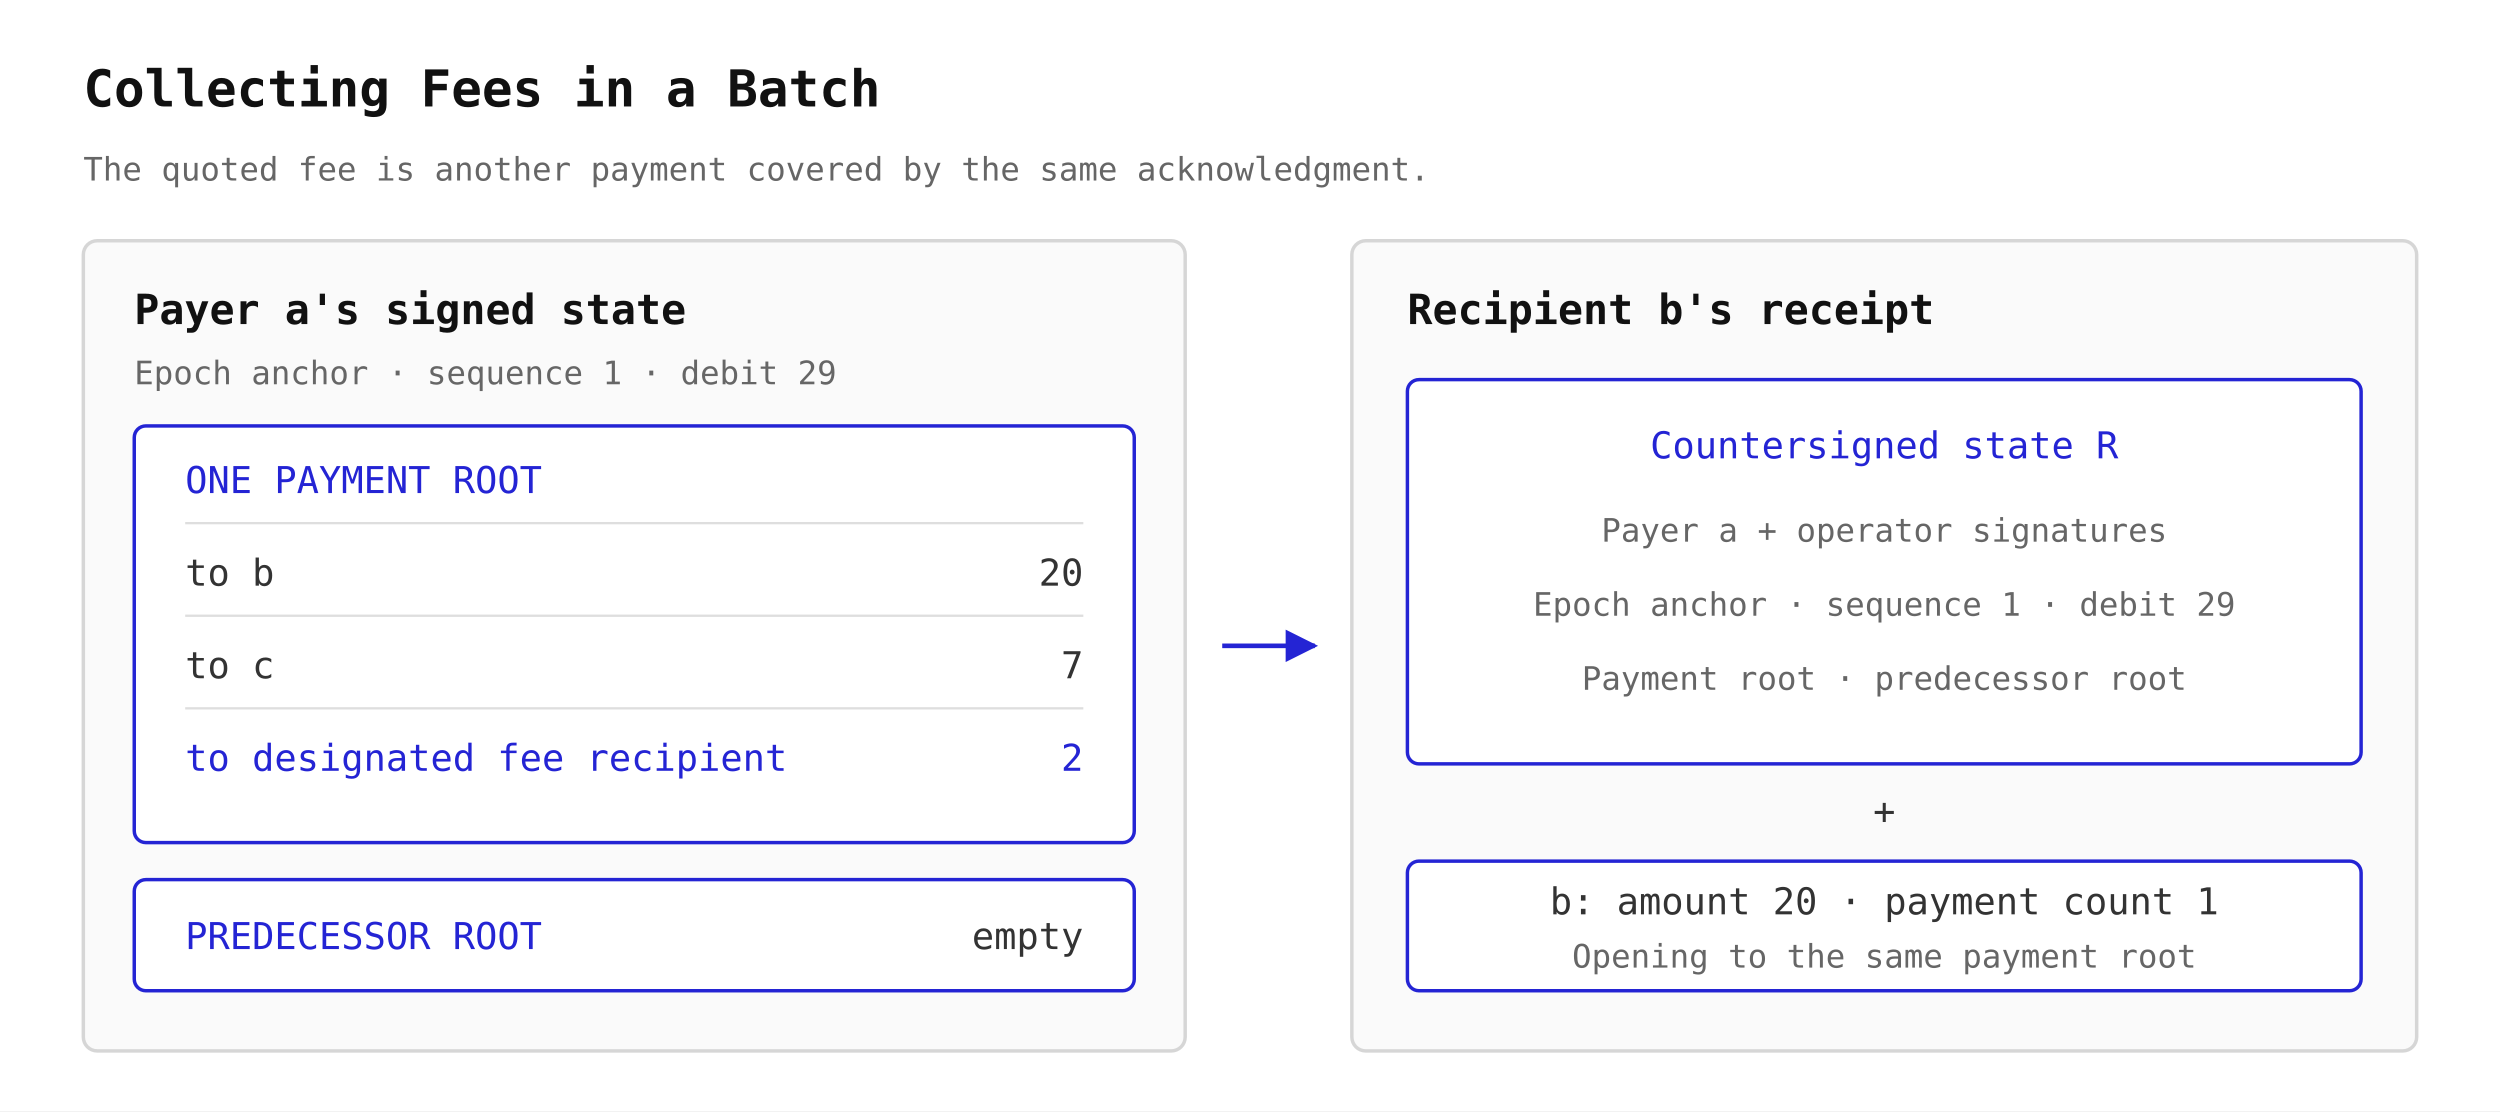
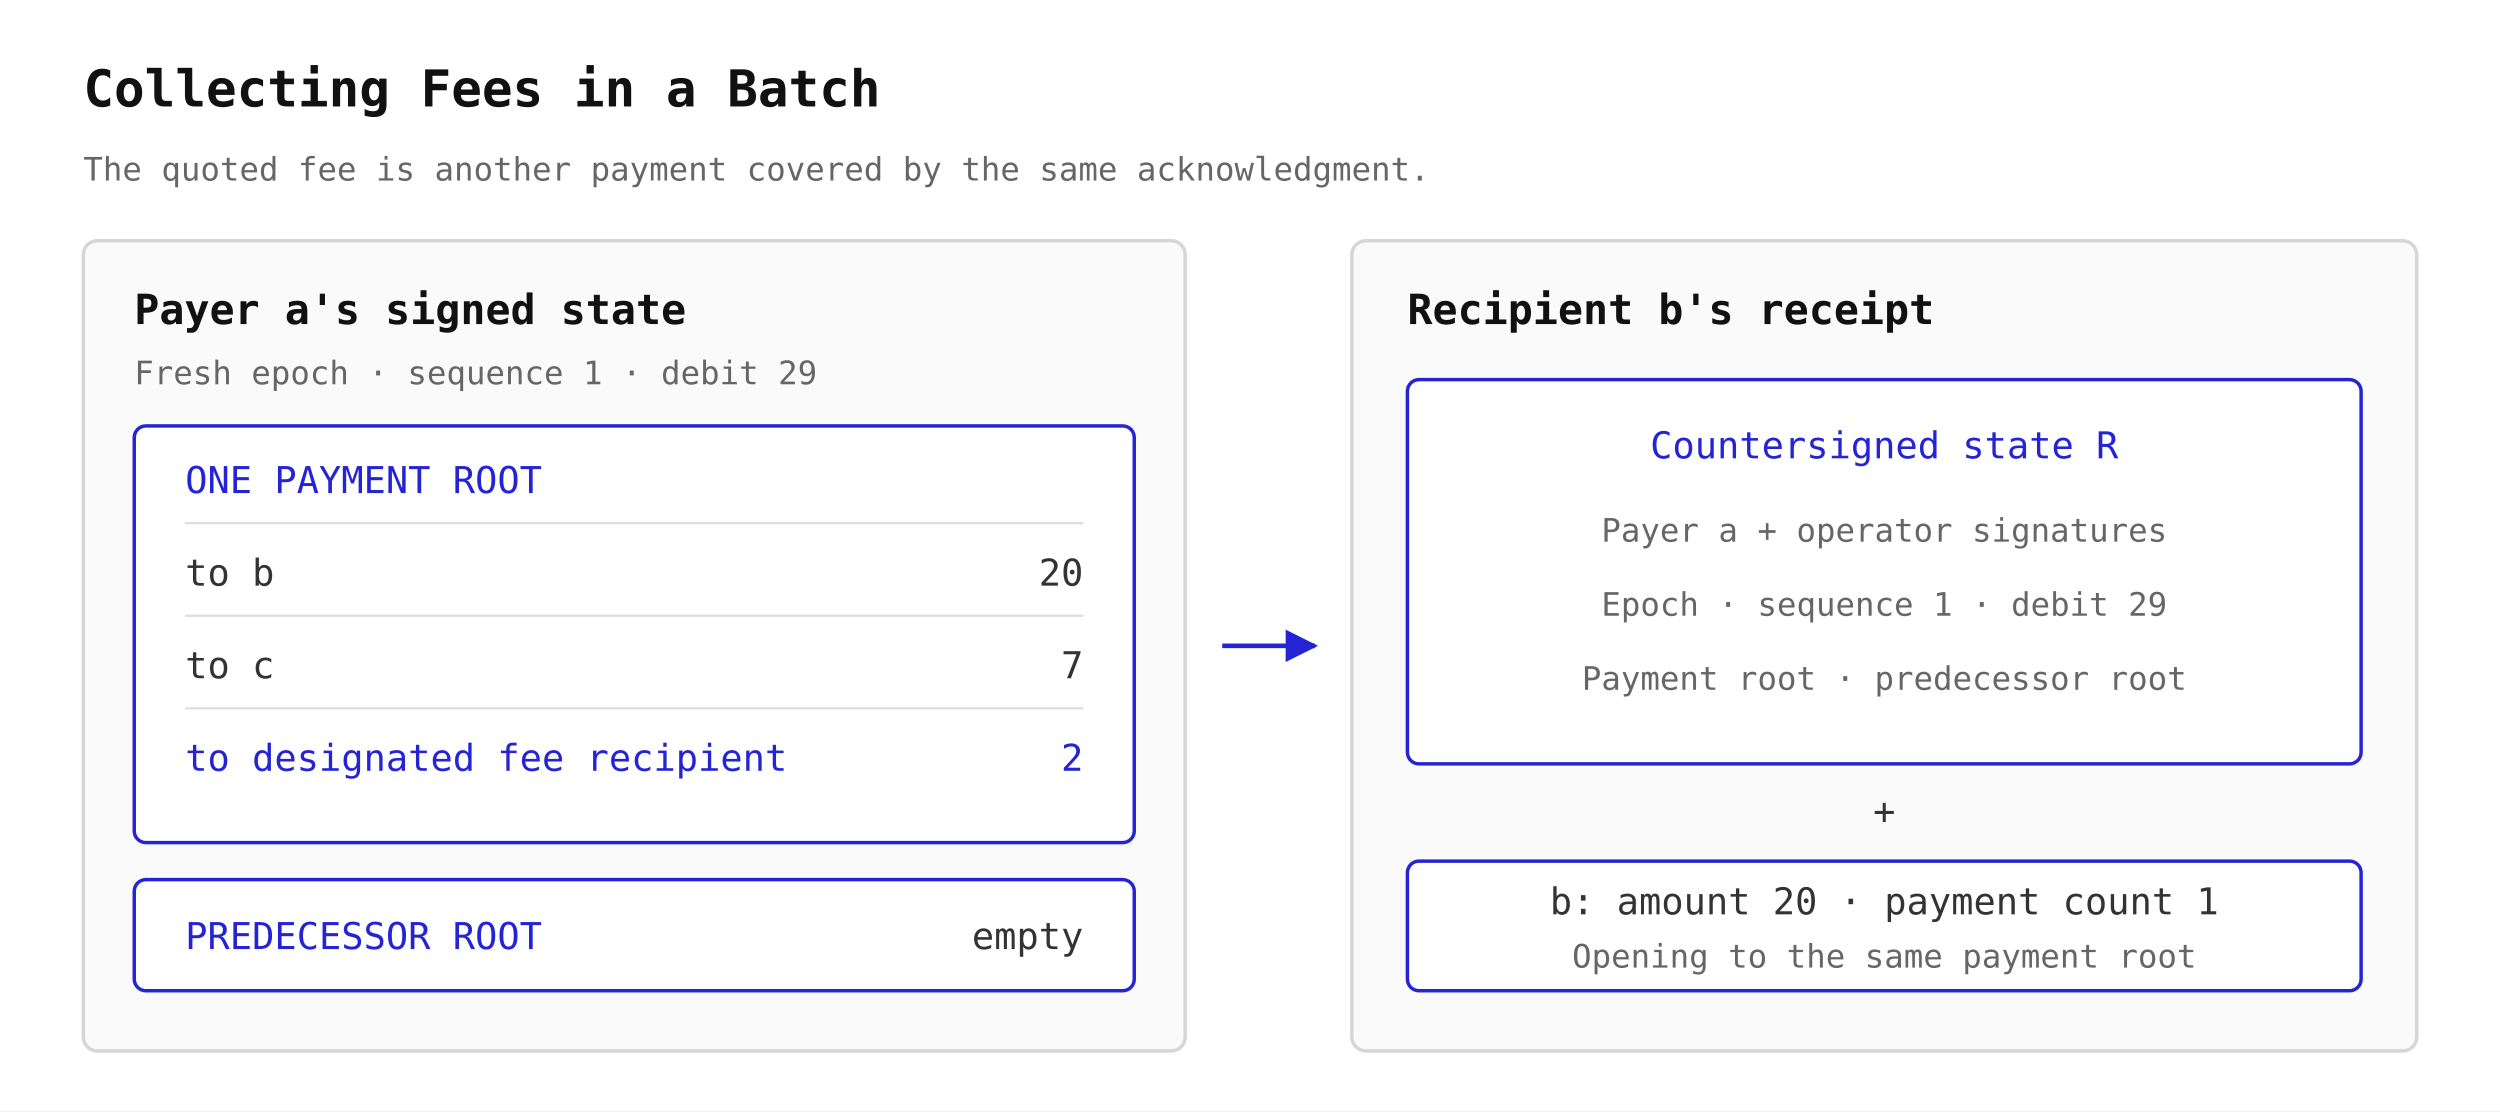
<svg xmlns="http://www.w3.org/2000/svg" viewBox="0 0 1080 480" role="img" aria-labelledby="title description">
  <rect width="1080" height="480" fill="#fff" />
  <style>
    text { font-family: ui-monospace, SFMono-Regular, Menlo, Monaco, Consolas, monospace; }
    .title { font-size: 22px; font-weight: 700; fill: #111; }
    .heading { font-size: 18px; font-weight: 700; fill: #111; }
    .label { font-size: 16px; fill: #333; }
    .note { font-size: 14px; fill: #666; }
    .center { text-anchor: middle; }
    .right { text-anchor: end; }
    .blue { fill: #2424d4; }
    .panel { fill: #fafafa; stroke: #d6d6d6; stroke-width: 1.5; }
    .record { fill: #fff; stroke: #2424d4; stroke-width: 1.5; }
    .flow { fill: none; stroke: #2424d4; stroke-width: 2; marker-end: url(#arrow); }
    .rule { stroke: #dedede; stroke-width: 1; }
  </style>
  <defs>
    <marker id="arrow" viewBox="0 0 10 10" refX="9" refY="5" markerWidth="7" markerHeight="7" orient="auto">
      <path d="M0 0 L10 5 L0 10 z" fill="#2424d4" />
    </marker>
  </defs>
  <text class="title" x="36" y="46">Collecting Fees in a Batch</text>
  <text class="note" x="36" y="78">The quoted fee is another payment covered by the same acknowledgment.</text>
  <rect class="panel" x="36" y="104" width="476" height="350" rx="6" />
  <text class="heading" x="58" y="140">Payer a's signed state</text>
-   <text class="note" x="58" y="166">Epoch anchor · sequence 1 · debit 29</text>
+   <text class="note" x="58" y="166">Fresh epoch · sequence 1 · debit 29</text>
  <rect class="record" x="58" y="184" width="432" height="180" rx="5" />
  <text class="label blue" x="80" y="213">ONE PAYMENT ROOT</text>
  <path class="rule" d="M80 226 H468 M80 266 H468 M80 306 H468" />
  <text class="label" x="80" y="253">to b</text>
  <text class="label right" x="468" y="253">20</text>
  <text class="label" x="80" y="293">to c</text>
  <text class="label right" x="468" y="293">7</text>
  <text class="label blue" x="80" y="333">to designated fee recipient</text>
  <text class="label right blue" x="468" y="333">2</text>
  <rect class="record" x="58" y="380" width="432" height="48" rx="5" />
  <text class="label blue" x="80" y="410">PREDECESSOR ROOT</text>
  <text class="label right" x="468" y="410">empty</text>
  <path class="flow" d="M528 279 H568" />
  <rect class="panel" x="584" y="104" width="460" height="350" rx="6" />
  <text class="heading" x="608" y="140">Recipient b's receipt</text>
  <rect class="record" x="608" y="164" width="412" height="166" rx="5" />
  <text class="label center blue" x="814" y="198">Countersigned state R</text>
  <text class="note center" x="814" y="234">Payer a + operator signatures</text>
-   <text class="note center" x="814" y="266">Epoch anchor · sequence 1 · debit 29</text>
+   <text class="note center" x="814" y="266">Epoch · sequence 1 · debit 29</text>
  <text class="note center" x="814" y="298">Payment root · predecessor root</text>
  <text class="label center" x="814" y="356">+</text>
  <rect class="record" x="608" y="372" width="412" height="56" rx="5" />
  <text class="label center" x="814" y="395">b: amount 20 · payment count 1</text>
  <text class="note center" x="814" y="418">Opening to the same payment root</text>
</svg>
